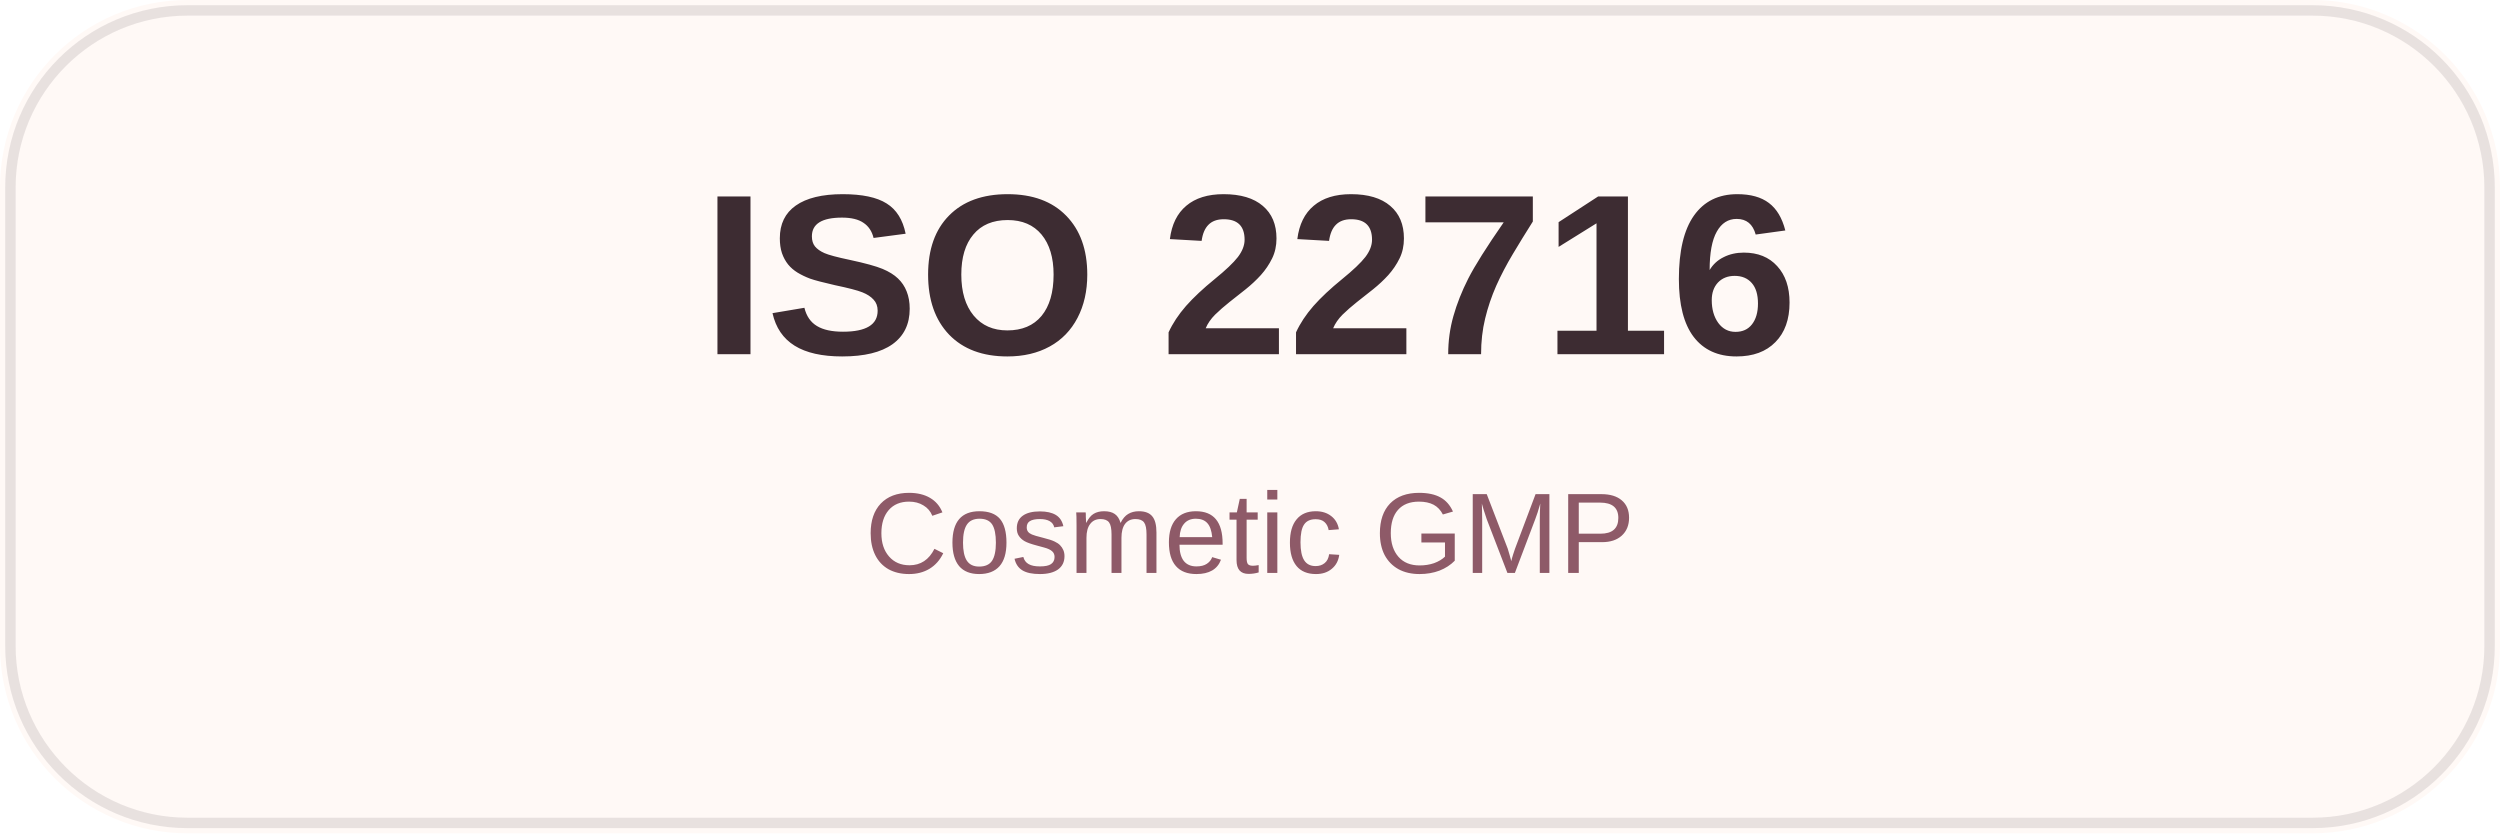
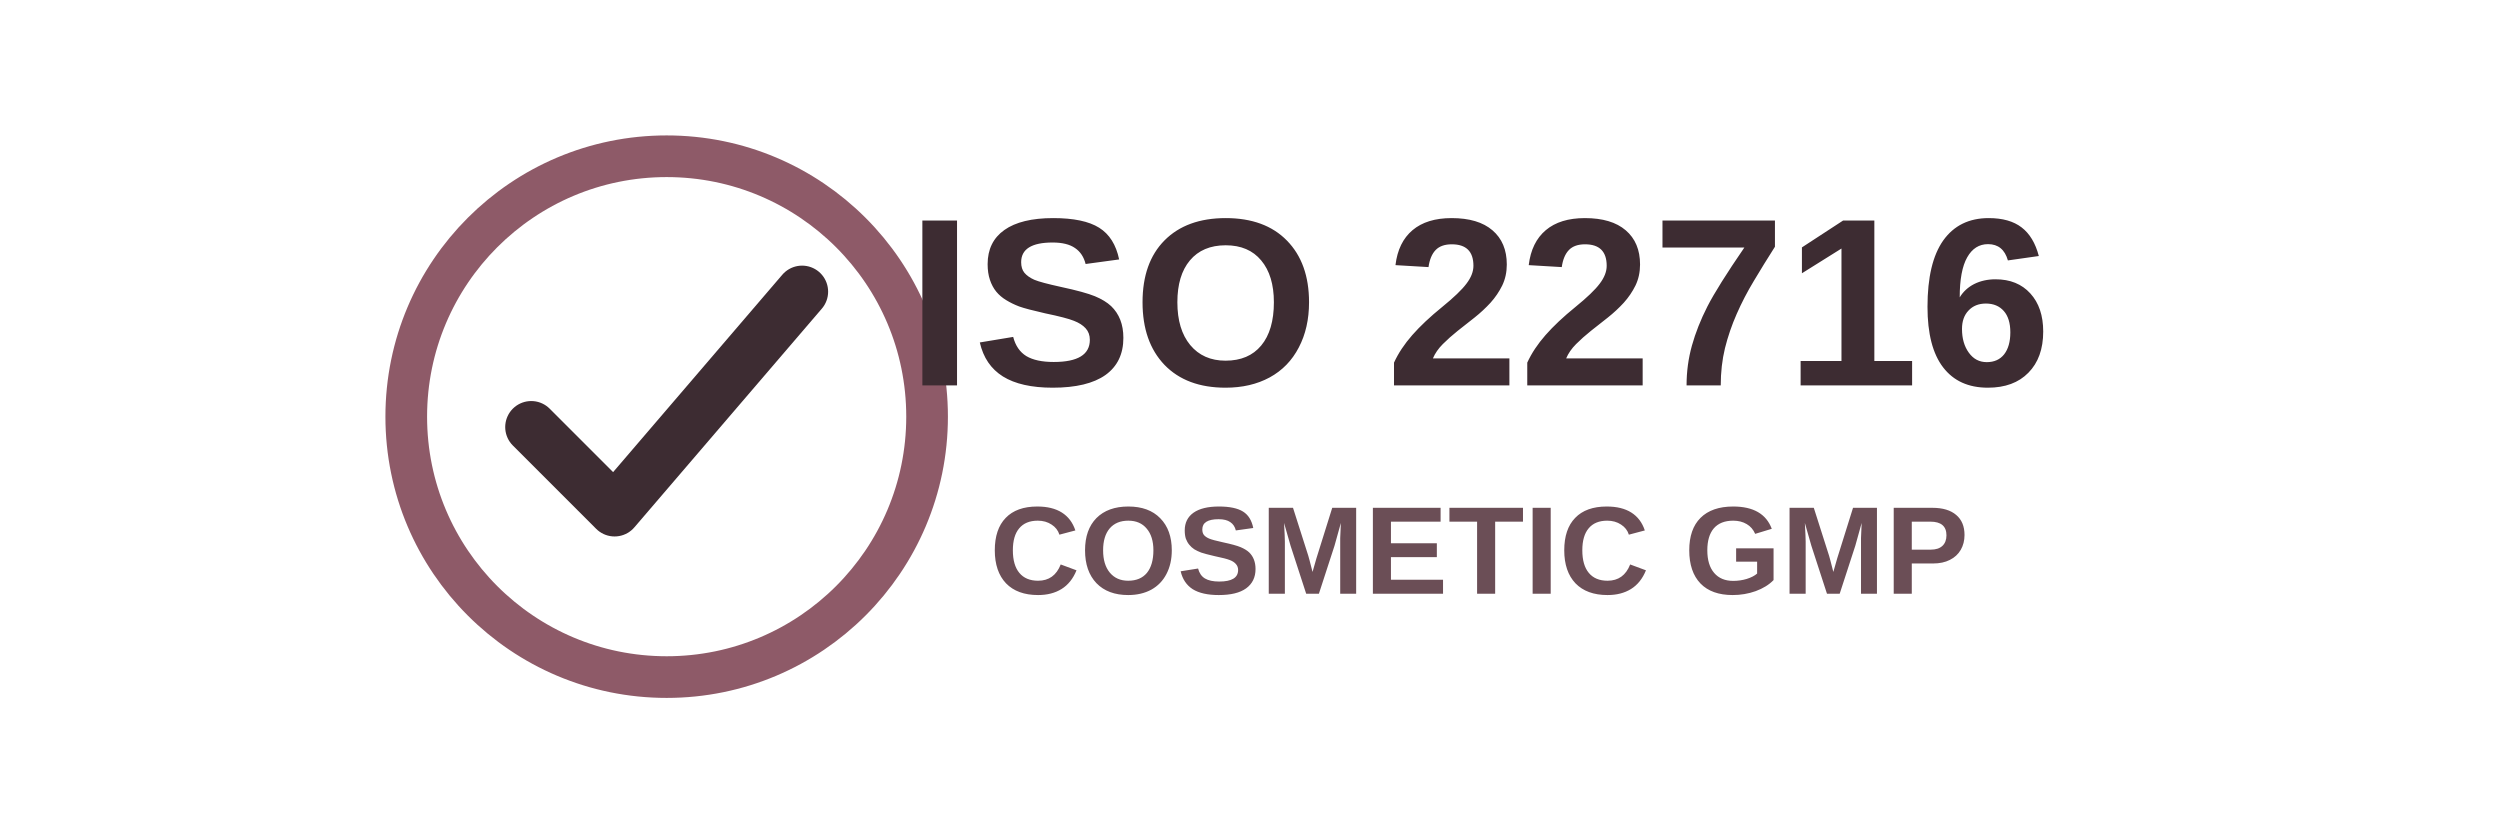
<svg xmlns="http://www.w3.org/2000/svg" width="240" height="80" viewBox="0 0 240 80" fill="none" role="img" aria-labelledby="title">
-   <rect width="240" height="80" rx="18" fill="#FFF9F6" />
-   <rect x="1" y="1" width="238" height="78" rx="17" stroke="#3D2C32" stroke-opacity=".12" />
-   <text x="120" y="34" text-anchor="middle" fill="#3D2C32" font-family="Arial, sans-serif" font-size="22" font-weight="700">ISO 22716</text>
-   <text x="120" y="55" text-anchor="middle" fill="#8E5A68" font-family="Arial, sans-serif" font-size="11">Cosmetic GMP</text>
+   <circle cx="64" cy="40" r="25" stroke="#8E5A68" stroke-width="4" />
+   <path d="M51 41l8 8 18-21" stroke="#3D2C32" stroke-width="5" stroke-linecap="round" stroke-linejoin="round" />
+   <text x="142" y="37" text-anchor="middle" fill="#3D2C32" font-family="Arial, sans-serif" font-size="23" font-weight="700">ISO 22716</text>
+   <text x="142" y="57" text-anchor="middle" fill="#6B4E56" font-family="Arial, sans-serif" font-size="12" font-weight="600">COSMETIC GMP</text>
</svg>
